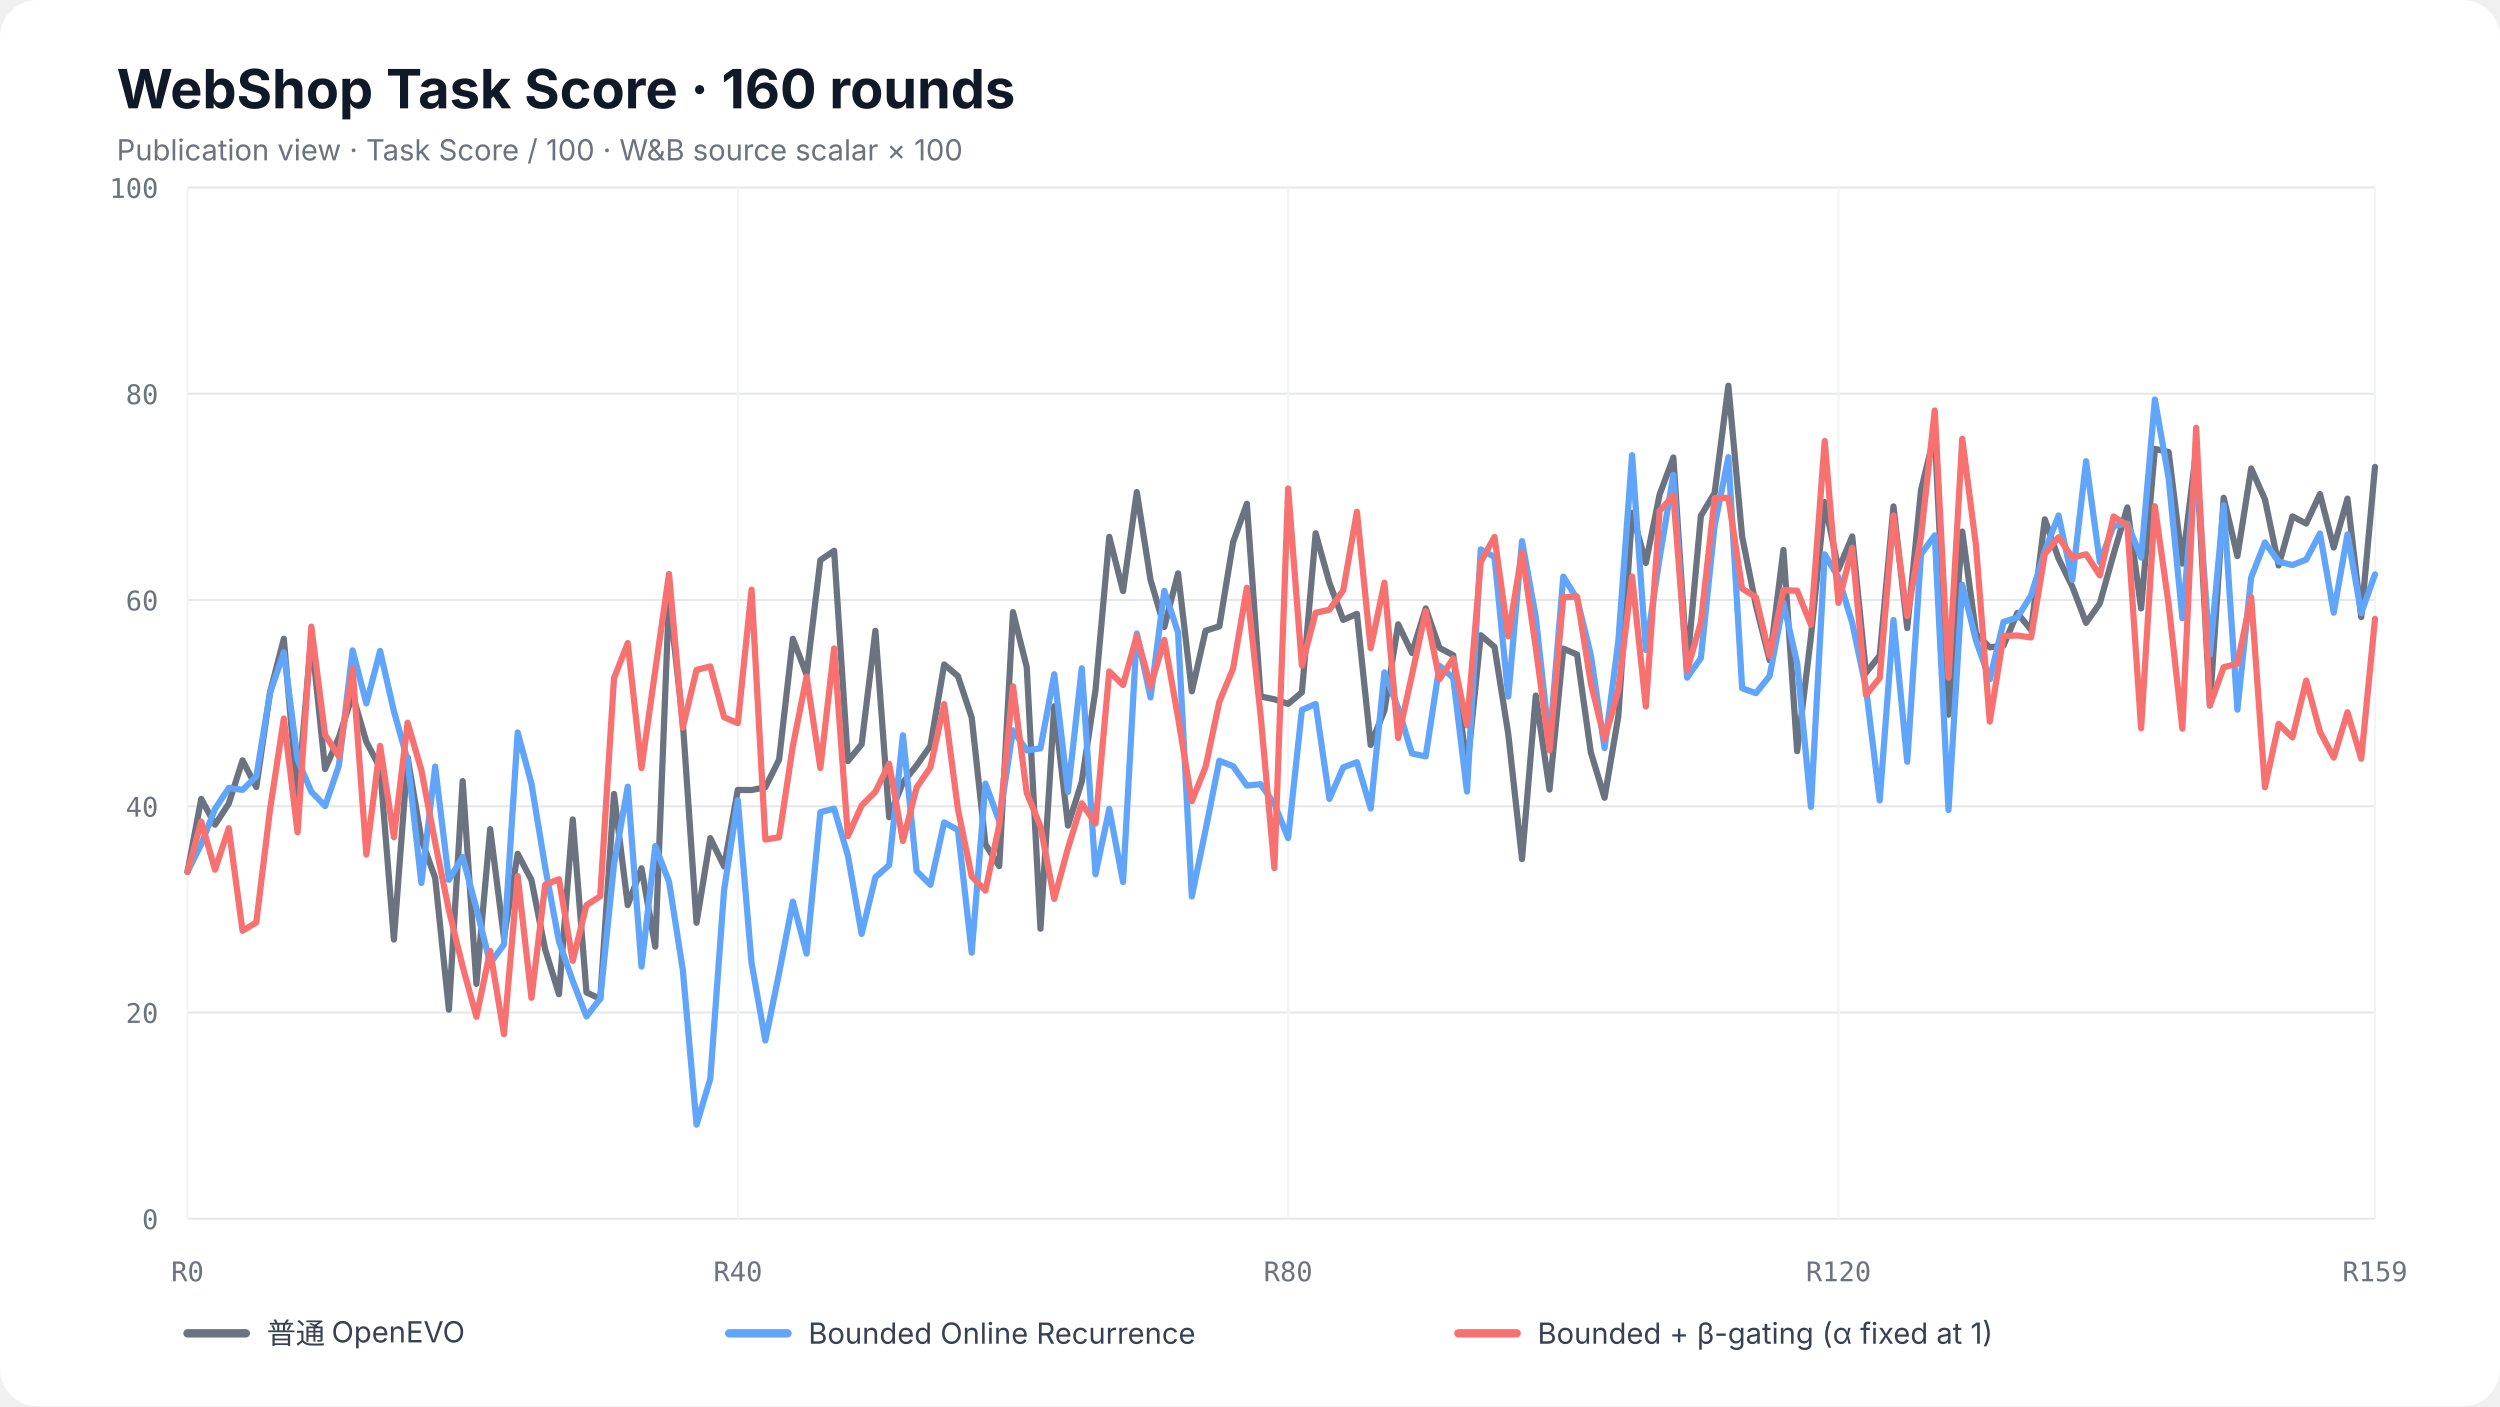
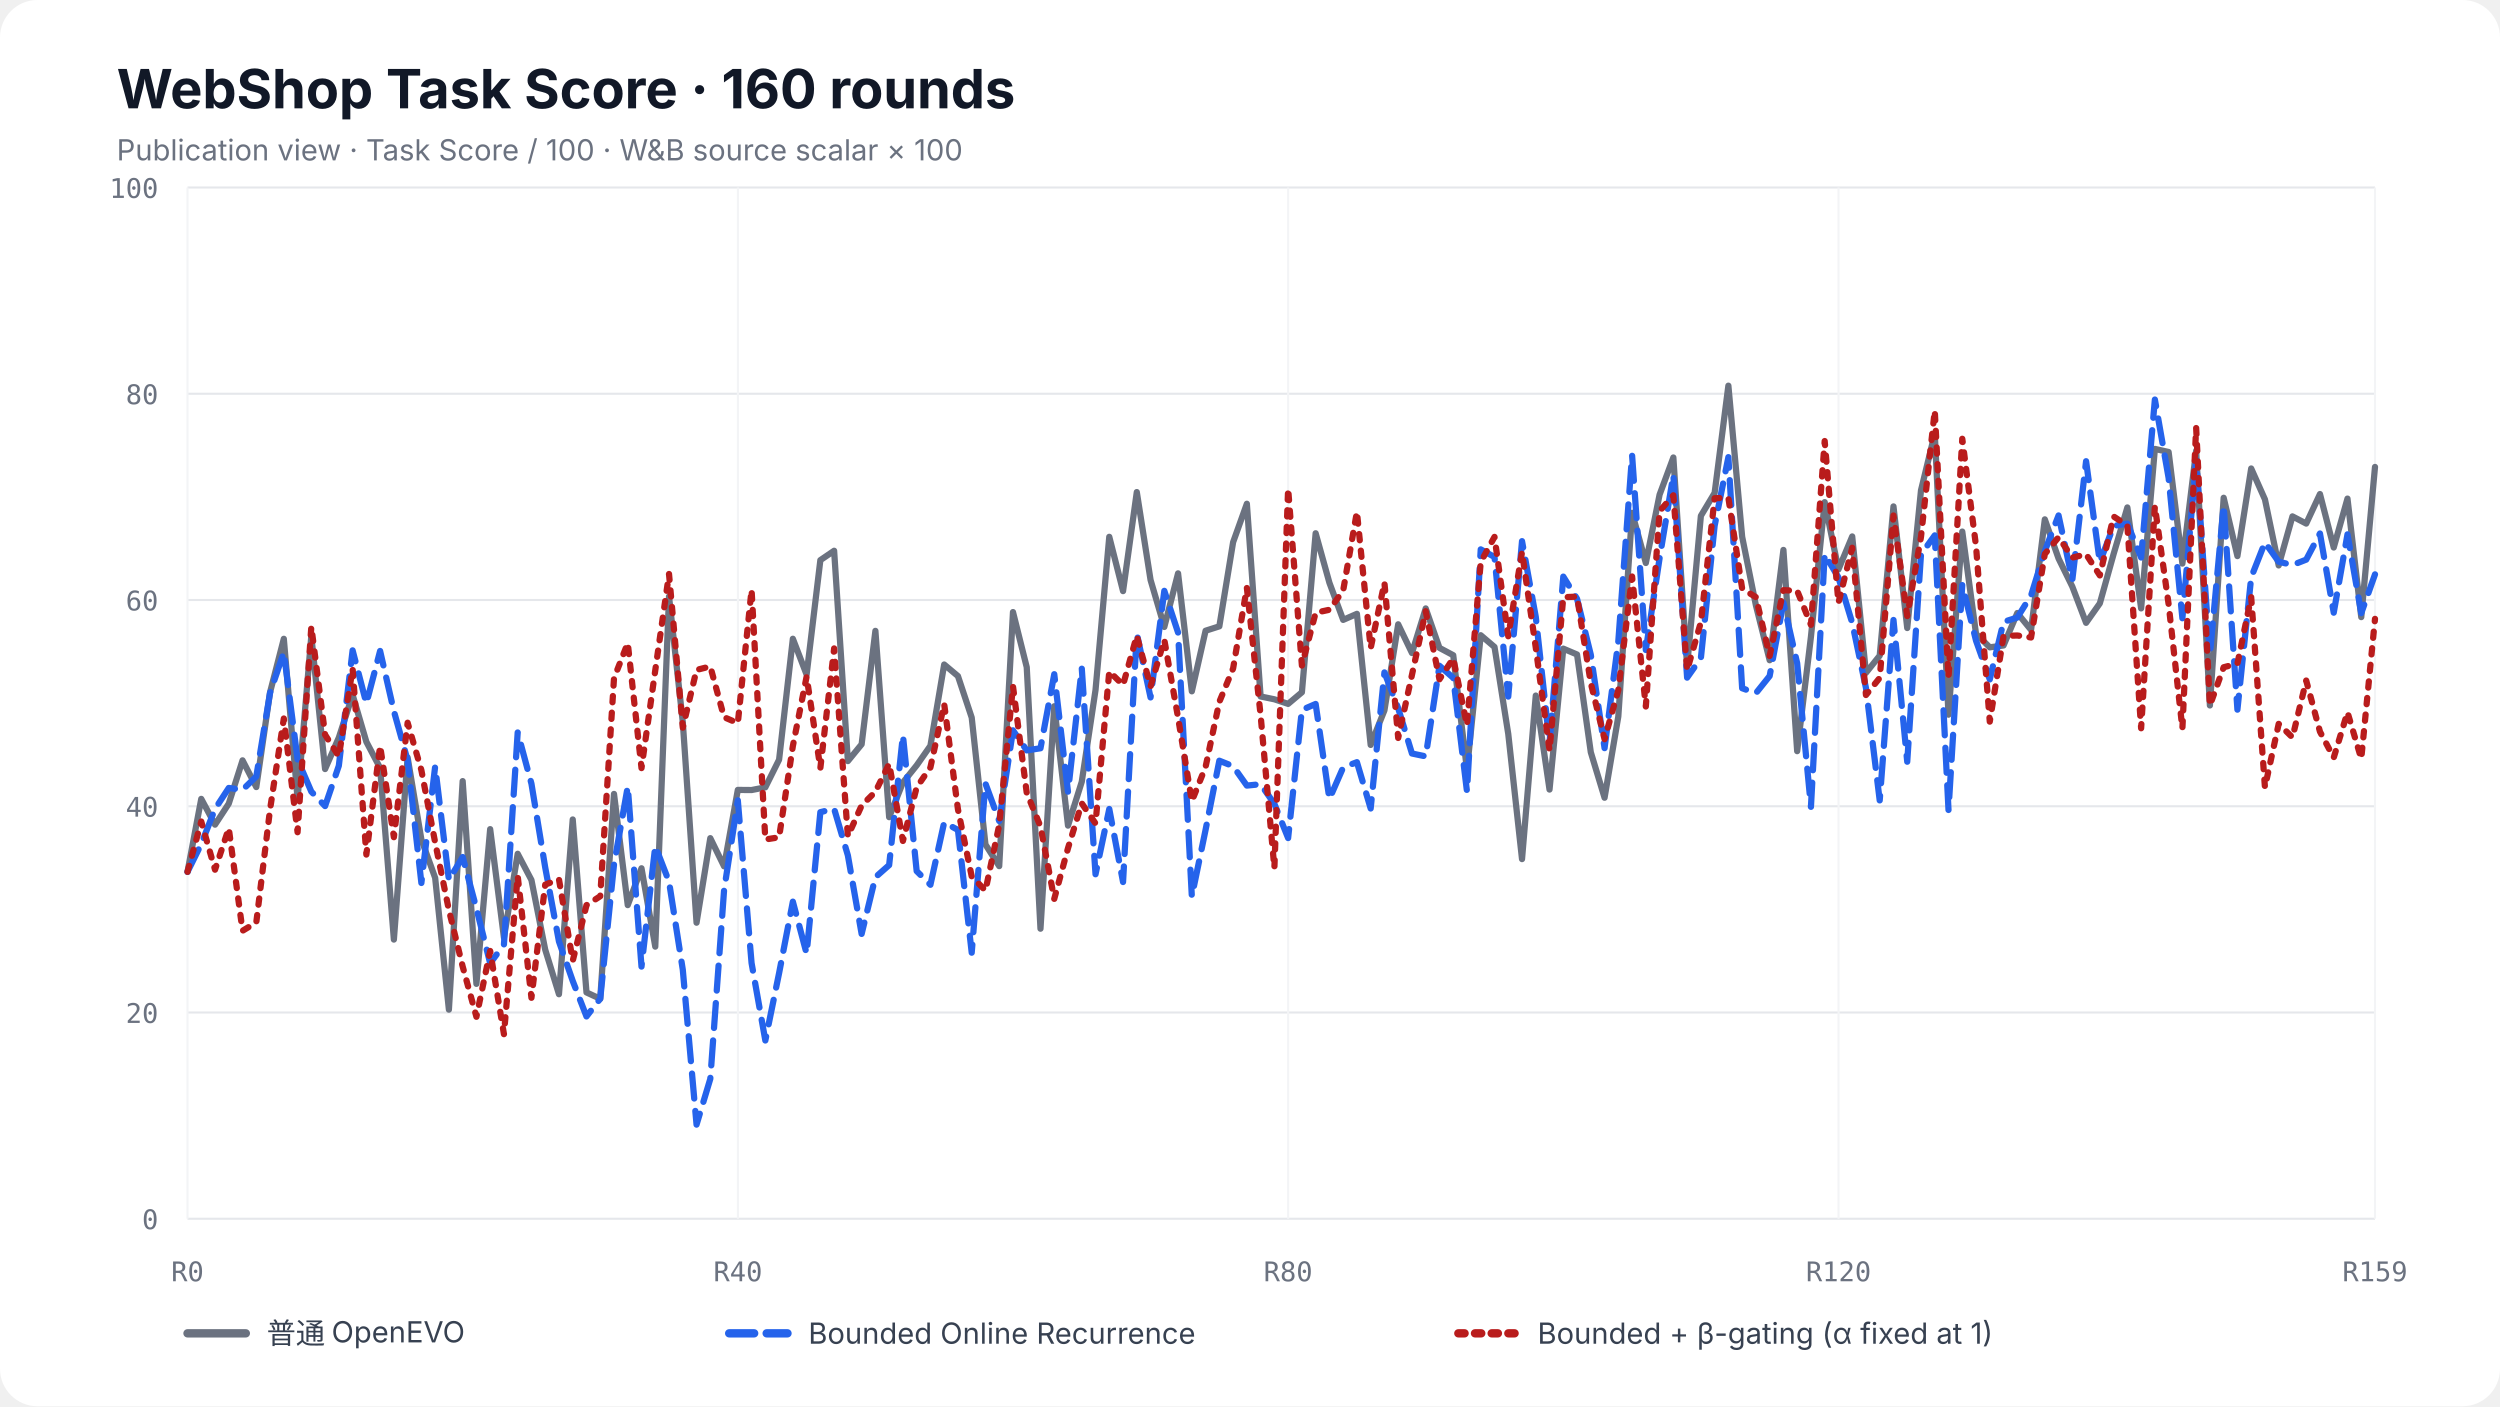
<svg xmlns="http://www.w3.org/2000/svg" width="1200" height="675" viewBox="0 0 1200 675" role="img" aria-label="WebShop Task Score · 160 rounds">
  <rect width="1200" height="675" rx="18" fill="#ffffff" />
  <text x="56" y="52" font-family="-apple-system,BlinkMacSystemFont,Segoe UI,sans-serif" font-size="26" font-weight="700" fill="#111827">WebShop Task Score · 160 rounds</text>
  <text x="56" y="77" font-family="-apple-system,BlinkMacSystemFont,Segoe UI,sans-serif" font-size="14" fill="#6B7280">Publication view · Task Score / 100 · W&amp;B source scalar × 100</text>
  <line x1="90" y1="585.0" x2="1140" y2="585.0" stroke="#E5E7EB" stroke-width="1" />
  <text x="76" y="590.0" text-anchor="end" font-family="ui-monospace,SFMono-Regular,monospace" font-size="13" fill="#6B7280">0</text>
  <line x1="90" y1="486.0" x2="1140" y2="486.0" stroke="#E5E7EB" stroke-width="1" />
  <text x="76" y="491.0" text-anchor="end" font-family="ui-monospace,SFMono-Regular,monospace" font-size="13" fill="#6B7280">20</text>
  <line x1="90" y1="387.0" x2="1140" y2="387.0" stroke="#E5E7EB" stroke-width="1" />
  <text x="76" y="392.0" text-anchor="end" font-family="ui-monospace,SFMono-Regular,monospace" font-size="13" fill="#6B7280">40</text>
  <line x1="90" y1="288.0" x2="1140" y2="288.0" stroke="#E5E7EB" stroke-width="1" />
  <text x="76" y="293.0" text-anchor="end" font-family="ui-monospace,SFMono-Regular,monospace" font-size="13" fill="#6B7280">60</text>
  <line x1="90" y1="189.0" x2="1140" y2="189.0" stroke="#E5E7EB" stroke-width="1" />
  <text x="76" y="194.0" text-anchor="end" font-family="ui-monospace,SFMono-Regular,monospace" font-size="13" fill="#6B7280">80</text>
  <line x1="90" y1="90.0" x2="1140" y2="90.0" stroke="#E5E7EB" stroke-width="1" />
  <text x="76" y="95.0" text-anchor="end" font-family="ui-monospace,SFMono-Regular,monospace" font-size="13" fill="#6B7280">100</text>
  <line x1="90.0" y1="90" x2="90.0" y2="585" stroke="#F3F4F6" stroke-width="1" />
  <text x="90.0" y="615" text-anchor="middle" font-family="ui-monospace,SFMono-Regular,monospace" font-size="13" fill="#6B7280">R0</text>
  <line x1="354.2" y1="90" x2="354.2" y2="585" stroke="#F3F4F6" stroke-width="1" />
  <text x="354.2" y="615" text-anchor="middle" font-family="ui-monospace,SFMono-Regular,monospace" font-size="13" fill="#6B7280">R40</text>
  <line x1="618.3" y1="90" x2="618.3" y2="585" stroke="#F3F4F6" stroke-width="1" />
  <text x="618.3" y="615" text-anchor="middle" font-family="ui-monospace,SFMono-Regular,monospace" font-size="13" fill="#6B7280">R80</text>
  <line x1="882.5" y1="90" x2="882.5" y2="585" stroke="#F3F4F6" stroke-width="1" />
  <text x="882.5" y="615" text-anchor="middle" font-family="ui-monospace,SFMono-Regular,monospace" font-size="13" fill="#6B7280">R120</text>
  <line x1="1140.0" y1="90" x2="1140.0" y2="585" stroke="#F3F4F6" stroke-width="1" />
  <text x="1140.0" y="615" text-anchor="middle" font-family="ui-monospace,SFMono-Regular,monospace" font-size="13" fill="#6B7280">R159</text>
  <polyline fill="none" stroke="#6B7280" stroke-width="3" stroke-linejoin="round" stroke-linecap="round" points="90.00,418.48 96.60,383.47 103.21,395.83 109.81,385.74 116.42,364.97 123.02,377.79 129.62,332.33 136.23,306.63 142.83,383.39 149.43,305.28 156.04,369.14 162.64,354.05 169.25,333.54 175.85,356.06 182.45,368.63 189.06,450.99 195.66,363.59 202.26,402.96 208.87,421.35 215.47,484.63 222.08,374.94 228.68,472.25 235.28,397.99 241.89,450.06 248.49,409.82 255.09,422.40 261.70,455.83 268.30,477.22 274.91,393.35 281.51,476.36 288.11,479.43 294.72,381.09 301.32,434.45 307.92,416.78 314.53,454.38 321.13,286.28 327.74,346.67 334.34,442.89 340.94,402.32 347.55,415.83 354.15,379.16 360.75,379.22 367.36,377.92 373.96,364.66 380.57,306.61 387.17,323.82 393.77,268.87 400.38,264.37 406.98,365.32 413.58,357.26 420.19,302.82 426.79,392.23 433.40,375.59 440.00,367.38 446.60,357.96 453.21,318.97 459.81,324.52 466.42,344.44 473.02,405.36 479.62,415.74 486.23,293.80 492.83,320.25 499.43,445.77 506.04,339.00 512.64,396.29 519.25,375.23 525.85,331.21 532.45,257.68 539.06,283.73 545.66,236.20 552.26,278.35 558.87,300.93 565.47,275.22 572.08,331.83 578.68,302.75 585.28,300.64 591.89,260.26 598.49,241.81 605.09,334.30 611.70,335.66 618.30,337.86 624.91,332.30 631.51,255.97 638.11,279.70 644.72,297.54 651.32,294.65 657.92,357.56 664.53,340.96 671.13,299.67 677.74,313.44 684.34,292.05 690.94,310.98 697.55,314.50 704.15,369.56 710.75,304.91 717.36,310.54 723.96,352.27 730.57,412.36 737.17,333.88 743.77,378.98 750.38,311.35 756.98,314.16 763.58,361.07 770.19,382.91 776.79,343.89 783.40,246.15 790.00,270.23 796.60,237.44 803.21,219.60 809.81,319.82 816.42,247.61 823.02,236.59 829.62,185.13 836.23,257.63 842.83,290.56 849.43,316.90 856.04,263.97 862.64,360.55 869.25,305.65 875.85,241.03 882.45,273.35 889.06,257.50 895.66,322.95 902.26,314.71 908.87,243.09 915.47,301.45 922.08,235.34 928.68,208.13 935.28,343.04 941.89,255.16 948.49,304.24 955.09,310.72 961.70,309.82 968.30,294.25 974.91,302.36 981.51,249.30 988.11,268.10 994.72,281.59 1001.32,298.95 1007.92,289.61 1014.53,265.94 1021.13,243.58 1027.74,292.03 1034.34,215.48 1040.94,216.96 1047.55,270.51 1054.15,216.35 1060.75,338.62 1067.36,238.94 1073.96,266.92 1080.57,224.88 1087.17,239.71 1093.77,271.40 1100.38,247.87 1106.98,251.31 1113.58,237.15 1120.19,262.80 1126.79,239.33 1133.40,296.21 1140.00,224.14" />
-   <polyline fill="none" stroke="#60A5FA" stroke-width="3" stroke-linejoin="round" stroke-linecap="round" points="90.00,418.48 96.60,405.14 103.21,388.30 109.81,378.22 116.42,379.13 123.02,372.69 129.62,332.59 136.23,313.10 142.83,364.57 149.43,379.97 156.04,386.91 162.64,367.56 169.25,312.18 175.85,337.64 182.45,312.47 189.06,341.33 195.66,364.99 202.26,423.82 208.87,367.96 215.47,422.31 222.08,411.38 228.68,436.05 235.28,462.39 241.89,453.36 248.49,351.59 255.09,376.16 261.70,416.37 268.30,451.91 274.91,470.86 281.51,487.89 288.11,479.37 294.72,415.01 301.32,377.60 307.92,463.96 314.53,406.13 321.13,423.21 327.74,465.50 334.34,539.81 340.94,517.86 347.55,427.37 354.15,384.16 360.75,462.24 367.36,499.43 373.96,467.12 380.57,432.80 387.17,457.74 393.77,389.84 400.38,388.19 406.98,410.60 413.58,448.27 420.19,421.07 426.79,415.24 433.40,352.94 440.00,418.13 446.60,424.69 453.21,394.77 459.81,398.38 466.42,457.28 473.02,376.13 479.62,394.09 486.23,350.56 492.83,360.19 499.43,359.17 506.04,323.62 512.64,380.11 519.25,320.79 525.85,419.64 532.45,388.32 539.06,423.36 545.66,304.09 552.26,334.76 558.87,283.61 565.47,303.62 572.08,430.28 578.68,398.31 585.28,365.14 591.89,367.78 598.49,377.08 605.09,376.42 611.70,385.86 618.30,402.27 624.91,340.75 631.51,337.91 638.11,383.49 644.72,368.36 651.32,365.84 657.92,388.07 664.53,322.76 671.13,339.96 677.74,361.68 684.34,363.06 690.94,319.57 697.55,325.37 704.15,379.92 710.75,263.71 717.36,267.36 723.96,334.36 730.57,259.76 737.17,296.09 743.77,356.64 750.38,276.78 756.98,287.42 763.58,314.27 770.19,359.10 776.79,307.81 783.40,218.49 790.00,311.99 796.60,267.94 803.21,227.96 809.81,325.26 816.42,315.89 823.02,252.39 829.62,219.43 836.23,330.35 842.83,332.73 849.43,324.49 856.04,289.33 862.64,318.37 869.25,387.28 875.85,266.10 882.45,277.17 889.06,298.96 895.66,330.24 902.26,384.19 908.87,297.60 915.47,365.62 922.08,266.08 928.68,256.98 935.28,388.77 941.89,280.68 948.49,307.52 955.09,326.12 961.70,298.50 968.30,296.42 974.91,285.85 981.51,264.48 988.11,247.42 994.72,278.30 1001.32,221.39 1007.92,269.86 1014.53,252.45 1021.13,251.32 1027.74,267.60 1034.34,191.78 1040.94,229.46 1047.55,296.76 1054.15,220.61 1060.75,314.25 1067.36,242.54 1073.96,340.63 1080.57,277.14 1087.17,260.37 1093.77,269.63 1100.38,271.22 1106.98,268.62 1113.58,256.08 1120.19,294.08 1126.79,256.49 1133.40,294.32 1140.00,275.70" />
-   <polyline fill="none" stroke="#F87171" stroke-width="3" stroke-linejoin="round" stroke-linecap="round" points="90.00,418.48 96.60,394.33 103.21,417.45 109.81,397.56 116.42,446.77 123.02,442.77 129.62,388.56 136.23,344.89 142.83,399.46 149.43,300.80 156.04,352.66 162.64,363.08 169.25,320.93 175.85,410.19 182.45,358.02 189.06,401.85 195.66,346.91 202.26,369.70 208.87,404.38 215.47,436.83 222.08,463.93 228.68,488.06 235.28,456.47 241.89,496.39 248.49,420.50 255.09,478.94 261.70,424.63 268.30,422.05 274.91,461.19 281.51,434.49 288.11,430.19 294.72,325.56 301.32,308.68 307.92,368.68 314.53,321.73 321.13,275.52 327.74,349.28 334.34,321.56 340.94,319.89 347.55,344.25 354.15,347.10 360.75,283.05 367.36,402.96 373.96,401.90 380.57,358.10 387.17,324.78 393.77,368.68 400.38,311.25 406.98,401.36 413.58,386.65 420.19,380.04 426.79,366.61 433.40,403.65 440.00,377.94 446.60,368.35 453.21,337.94 459.81,388.43 466.42,420.69 473.02,427.48 479.62,396.06 486.23,329.43 492.83,380.58 499.43,396.70 506.04,431.45 512.64,407.12 519.25,385.61 525.85,395.26 532.45,322.30 539.06,328.80 545.66,305.14 552.26,329.49 558.87,307.15 565.47,344.43 572.08,384.58 578.68,368.10 585.28,336.89 591.89,320.86 598.49,282.13 605.09,343.29 611.70,416.70 618.30,234.51 624.91,319.46 631.51,294.12 638.11,292.68 644.72,283.46 651.32,245.66 657.92,311.11 664.53,279.70 671.13,354.21 677.74,323.93 684.34,293.37 690.94,326.08 697.55,316.01 704.15,348.12 710.75,269.75 717.36,257.71 723.96,305.40 730.57,264.98 737.17,310.86 743.77,360.20 750.38,286.65 756.98,286.39 763.58,327.90 770.19,354.83 776.79,331.25 783.40,276.73 790.00,339.12 796.60,245.34 803.21,237.75 809.81,321.76 816.42,298.69 823.02,239.14 829.62,238.93 836.23,282.55 842.83,286.63 849.43,314.85 856.04,283.29 862.64,283.56 869.25,299.92 875.85,211.71 882.45,289.35 889.06,262.92 895.66,333.60 902.26,325.39 908.87,247.44 915.47,295.70 922.08,257.68 928.68,197.05 935.28,325.25 941.89,210.62 948.49,262.10 955.09,346.38 961.70,305.26 968.30,305.04 974.91,305.99 981.51,265.92 988.11,257.88 994.72,267.65 1001.32,266.04 1007.92,276.20 1014.53,247.91 1021.13,252.26 1027.74,349.56 1034.34,243.02 1040.94,290.07 1047.55,349.73 1054.15,205.32 1060.75,338.62 1067.36,320.28 1073.96,318.53 1080.57,286.65 1087.17,377.90 1093.77,347.46 1100.38,353.96 1106.98,326.66 1113.58,351.19 1120.19,363.66 1126.79,341.89 1133.40,364.18 1140.00,297.06" />
+   <polyline fill="none" stroke="#2563EB" stroke-dasharray="12 6" stroke-width="3" stroke-linejoin="round" stroke-linecap="round" points="90.00,418.48 96.60,405.14 103.21,388.30 109.81,378.22 116.42,379.13 123.02,372.69 129.62,332.59 136.23,313.10 142.83,364.57 149.43,379.97 156.04,386.91 162.64,367.56 169.25,312.18 175.85,337.64 182.45,312.47 189.06,341.33 195.66,364.99 202.26,423.82 208.87,367.96 215.47,422.31 222.08,411.38 228.68,436.05 235.28,462.39 241.89,453.36 248.49,351.59 255.09,376.16 261.70,416.37 268.30,451.91 274.91,470.86 281.51,487.89 288.11,479.37 294.72,415.01 301.32,377.60 307.92,463.96 314.53,406.13 321.13,423.21 327.74,465.50 334.34,539.81 340.94,517.86 347.55,427.37 354.15,384.16 360.75,462.24 367.36,499.43 373.96,467.12 380.57,432.80 387.17,457.74 393.77,389.84 400.38,388.19 406.98,410.60 413.58,448.27 420.19,421.07 426.79,415.24 433.40,352.94 440.00,418.13 446.60,424.69 453.21,394.77 459.81,398.38 466.42,457.28 473.02,376.13 479.62,394.09 486.23,350.56 492.83,360.19 499.43,359.17 506.04,323.62 512.64,380.11 519.25,320.79 525.85,419.64 532.45,388.32 539.06,423.36 545.66,304.09 552.26,334.76 558.87,283.61 565.47,303.62 572.08,430.28 578.68,398.31 585.28,365.14 591.89,367.78 598.49,377.08 605.09,376.42 611.70,385.86 618.30,402.27 624.91,340.75 631.51,337.91 638.11,383.49 644.72,368.36 651.32,365.84 657.92,388.07 664.53,322.76 671.13,339.96 677.74,361.68 684.34,363.06 690.94,319.57 697.55,325.37 704.15,379.92 710.75,263.71 717.36,267.36 723.96,334.36 730.57,259.76 737.17,296.09 743.77,356.64 750.38,276.78 756.98,287.42 763.58,314.27 770.19,359.10 776.79,307.81 783.40,218.49 790.00,311.99 796.60,267.94 803.21,227.96 809.81,325.26 816.42,315.89 823.02,252.39 829.62,219.43 836.23,330.35 842.83,332.73 849.43,324.49 856.04,289.33 862.64,318.37 869.25,387.28 875.85,266.10 882.45,277.17 889.06,298.96 895.66,330.24 902.26,384.19 908.87,297.60 915.47,365.62 922.08,266.08 928.68,256.98 935.28,388.77 941.89,280.68 948.49,307.52 955.09,326.12 961.70,298.50 968.30,296.42 974.91,285.85 981.51,264.48 988.11,247.42 994.72,278.30 1001.32,221.39 1007.92,269.86 1014.53,252.45 1021.13,251.32 1027.74,267.60 1034.34,191.78 1040.94,229.46 1047.55,296.76 1054.15,220.61 1060.75,314.25 1067.36,242.54 1073.96,340.63 1080.57,277.14 1087.17,260.37 1093.77,269.63 1100.38,271.22 1106.98,268.62 1113.58,256.08 1120.19,294.08 1126.79,256.49 1133.40,294.32 1140.00,275.70" />
+   <polyline fill="none" stroke="#B91C1C" stroke-dasharray="3 5" stroke-width="3" stroke-linejoin="round" stroke-linecap="round" points="90.00,418.48 96.60,394.33 103.21,417.45 109.81,397.56 116.42,446.77 123.02,442.77 129.62,388.56 136.23,344.89 142.83,399.46 149.43,300.80 156.04,352.66 162.64,363.08 169.25,320.93 175.85,410.19 182.45,358.02 189.06,401.85 195.66,346.91 202.26,369.70 208.87,404.38 215.47,436.83 222.08,463.93 228.68,488.06 235.28,456.47 241.89,496.39 248.49,420.50 255.09,478.94 261.70,424.63 268.30,422.05 274.91,461.19 281.51,434.49 288.11,430.19 294.72,325.56 301.32,308.68 307.92,368.68 314.53,321.73 321.13,275.52 327.74,349.28 334.34,321.56 340.94,319.89 347.55,344.25 354.15,347.10 360.75,283.05 367.36,402.96 373.96,401.90 380.57,358.10 387.17,324.78 393.77,368.68 400.38,311.25 406.98,401.36 413.58,386.65 420.19,380.04 426.79,366.61 433.40,403.65 440.00,377.94 446.60,368.35 453.21,337.94 459.81,388.43 466.42,420.69 473.02,427.48 479.62,396.06 486.23,329.43 492.83,380.58 499.43,396.70 506.04,431.45 512.64,407.12 519.25,385.61 525.85,395.26 532.45,322.30 539.06,328.80 545.66,305.14 552.26,329.49 558.87,307.15 565.47,344.43 572.08,384.58 578.68,368.10 585.28,336.89 591.89,320.86 598.49,282.13 605.09,343.29 611.70,416.70 618.30,234.51 624.91,319.46 631.51,294.12 638.11,292.68 644.72,283.46 651.32,245.66 657.92,311.11 664.53,279.70 671.13,354.21 677.74,323.93 684.34,293.37 690.94,326.08 697.55,316.01 704.15,348.12 710.75,269.75 717.36,257.71 723.96,305.40 730.57,264.98 737.17,310.86 743.77,360.20 750.38,286.65 756.98,286.39 763.58,327.90 770.19,354.83 776.79,331.25 783.40,276.73 790.00,339.12 796.60,245.34 803.21,237.75 809.81,321.76 816.42,298.69 823.02,239.14 829.62,238.93 836.23,282.55 842.83,286.63 849.43,314.85 856.04,283.29 862.64,283.56 869.25,299.92 875.85,211.71 882.45,289.35 889.06,262.92 895.66,333.60 902.26,325.39 908.87,247.44 915.47,295.70 922.08,257.68 928.68,197.05 935.28,325.25 941.89,210.62 948.49,262.10 955.09,346.38 961.70,305.26 968.30,305.04 974.91,305.99 981.51,265.92 988.11,257.88 994.72,267.65 1001.32,266.04 1007.92,276.20 1014.53,247.91 1021.13,252.26 1027.74,349.56 1034.34,243.02 1040.94,290.07 1047.55,349.73 1054.15,205.32 1060.75,338.62 1067.36,320.28 1073.96,318.53 1080.57,286.65 1087.17,377.90 1093.77,347.46 1100.38,353.96 1106.98,326.66 1113.58,351.19 1120.19,363.66 1126.79,341.89 1133.40,364.18 1140.00,297.06" />
  <line x1="90" y1="640" x2="118" y2="640" stroke="#6B7280" stroke-width="4" stroke-linecap="round" />
  <text x="128" y="645" font-family="-apple-system,BlinkMacSystemFont,Segoe UI,sans-serif" font-size="14" fill="#374151">普通 OpenEVO</text>
-   <line x1="350" y1="640" x2="378" y2="640" stroke="#60A5FA" stroke-width="4" stroke-linecap="round" />
+   <line x1="350" y1="640" x2="378" y2="640" stroke="#2563EB" stroke-dasharray="12 6" stroke-width="4" stroke-linecap="round" />
  <text x="388" y="645" font-family="-apple-system,BlinkMacSystemFont,Segoe UI,sans-serif" font-size="14" fill="#374151">Bounded Online Recurrence</text>
-   <line x1="700" y1="640" x2="728" y2="640" stroke="#F87171" stroke-width="4" stroke-linecap="round" />
+   <line x1="700" y1="640" x2="728" y2="640" stroke="#B91C1C" stroke-dasharray="3 5" stroke-width="4" stroke-linecap="round" />
  <text x="738" y="645" font-family="-apple-system,BlinkMacSystemFont,Segoe UI,sans-serif" font-size="14" fill="#374151">Bounded + β-gating (α fixed at 1)</text>
</svg>
